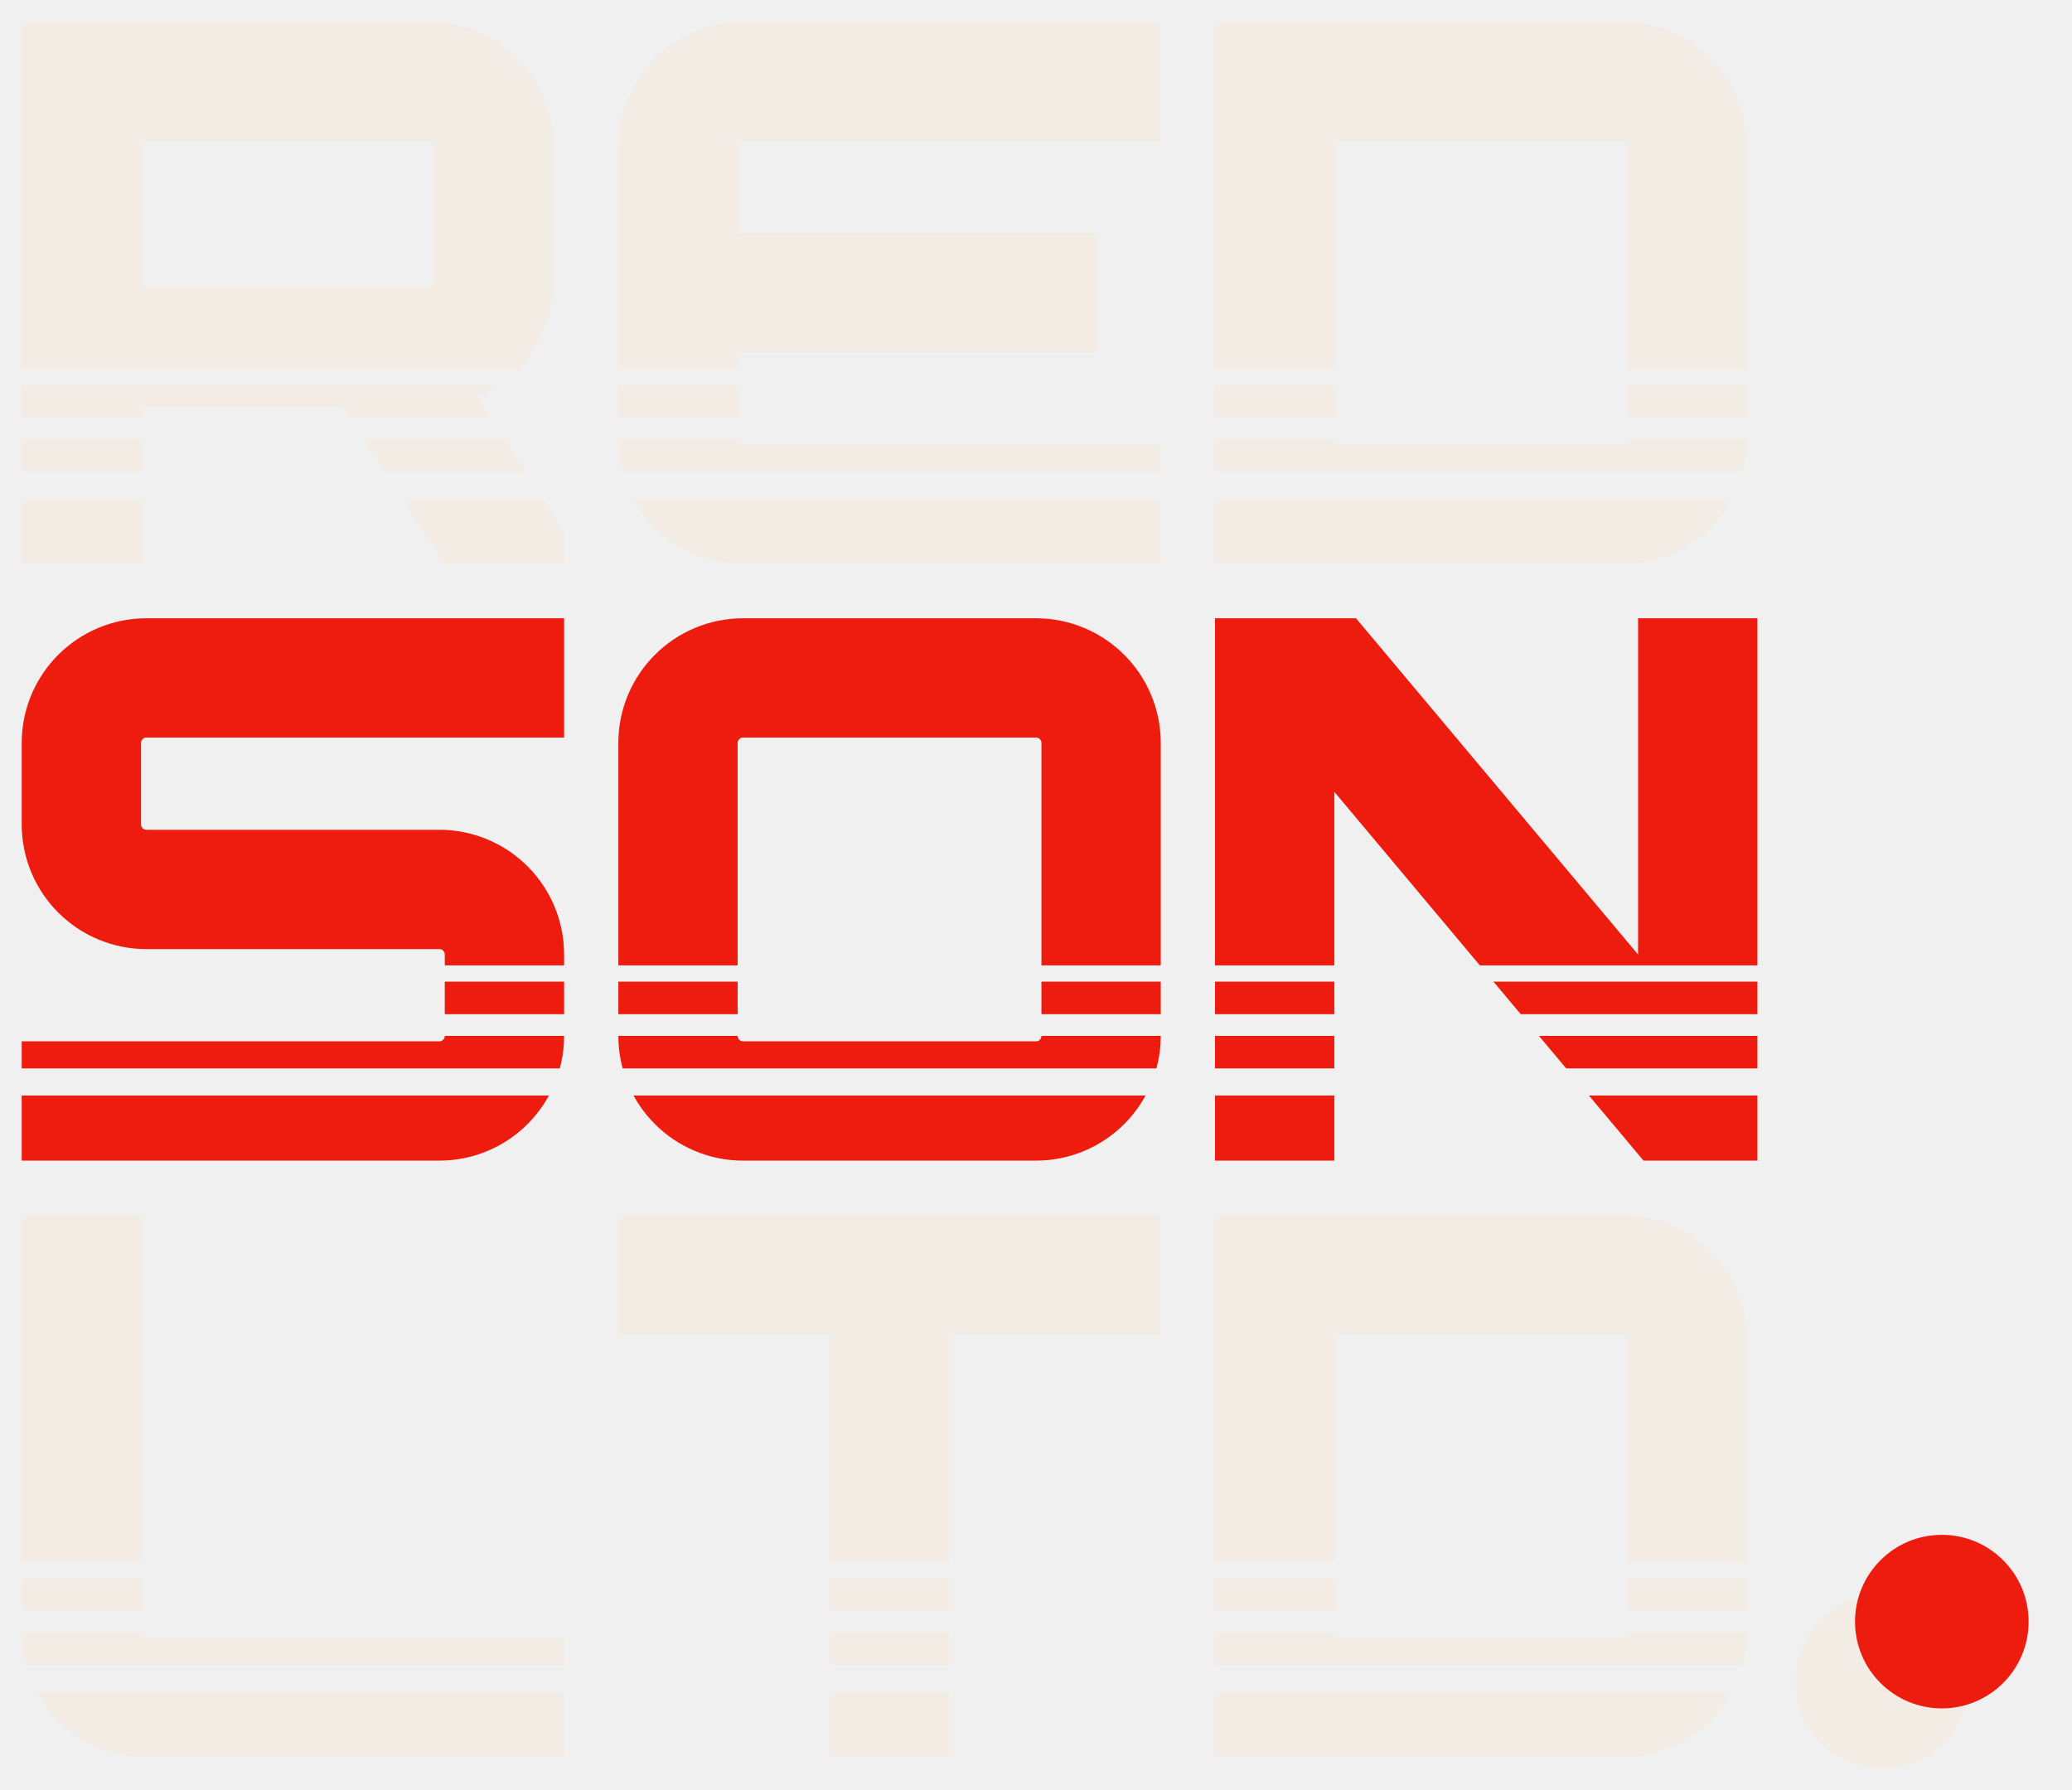
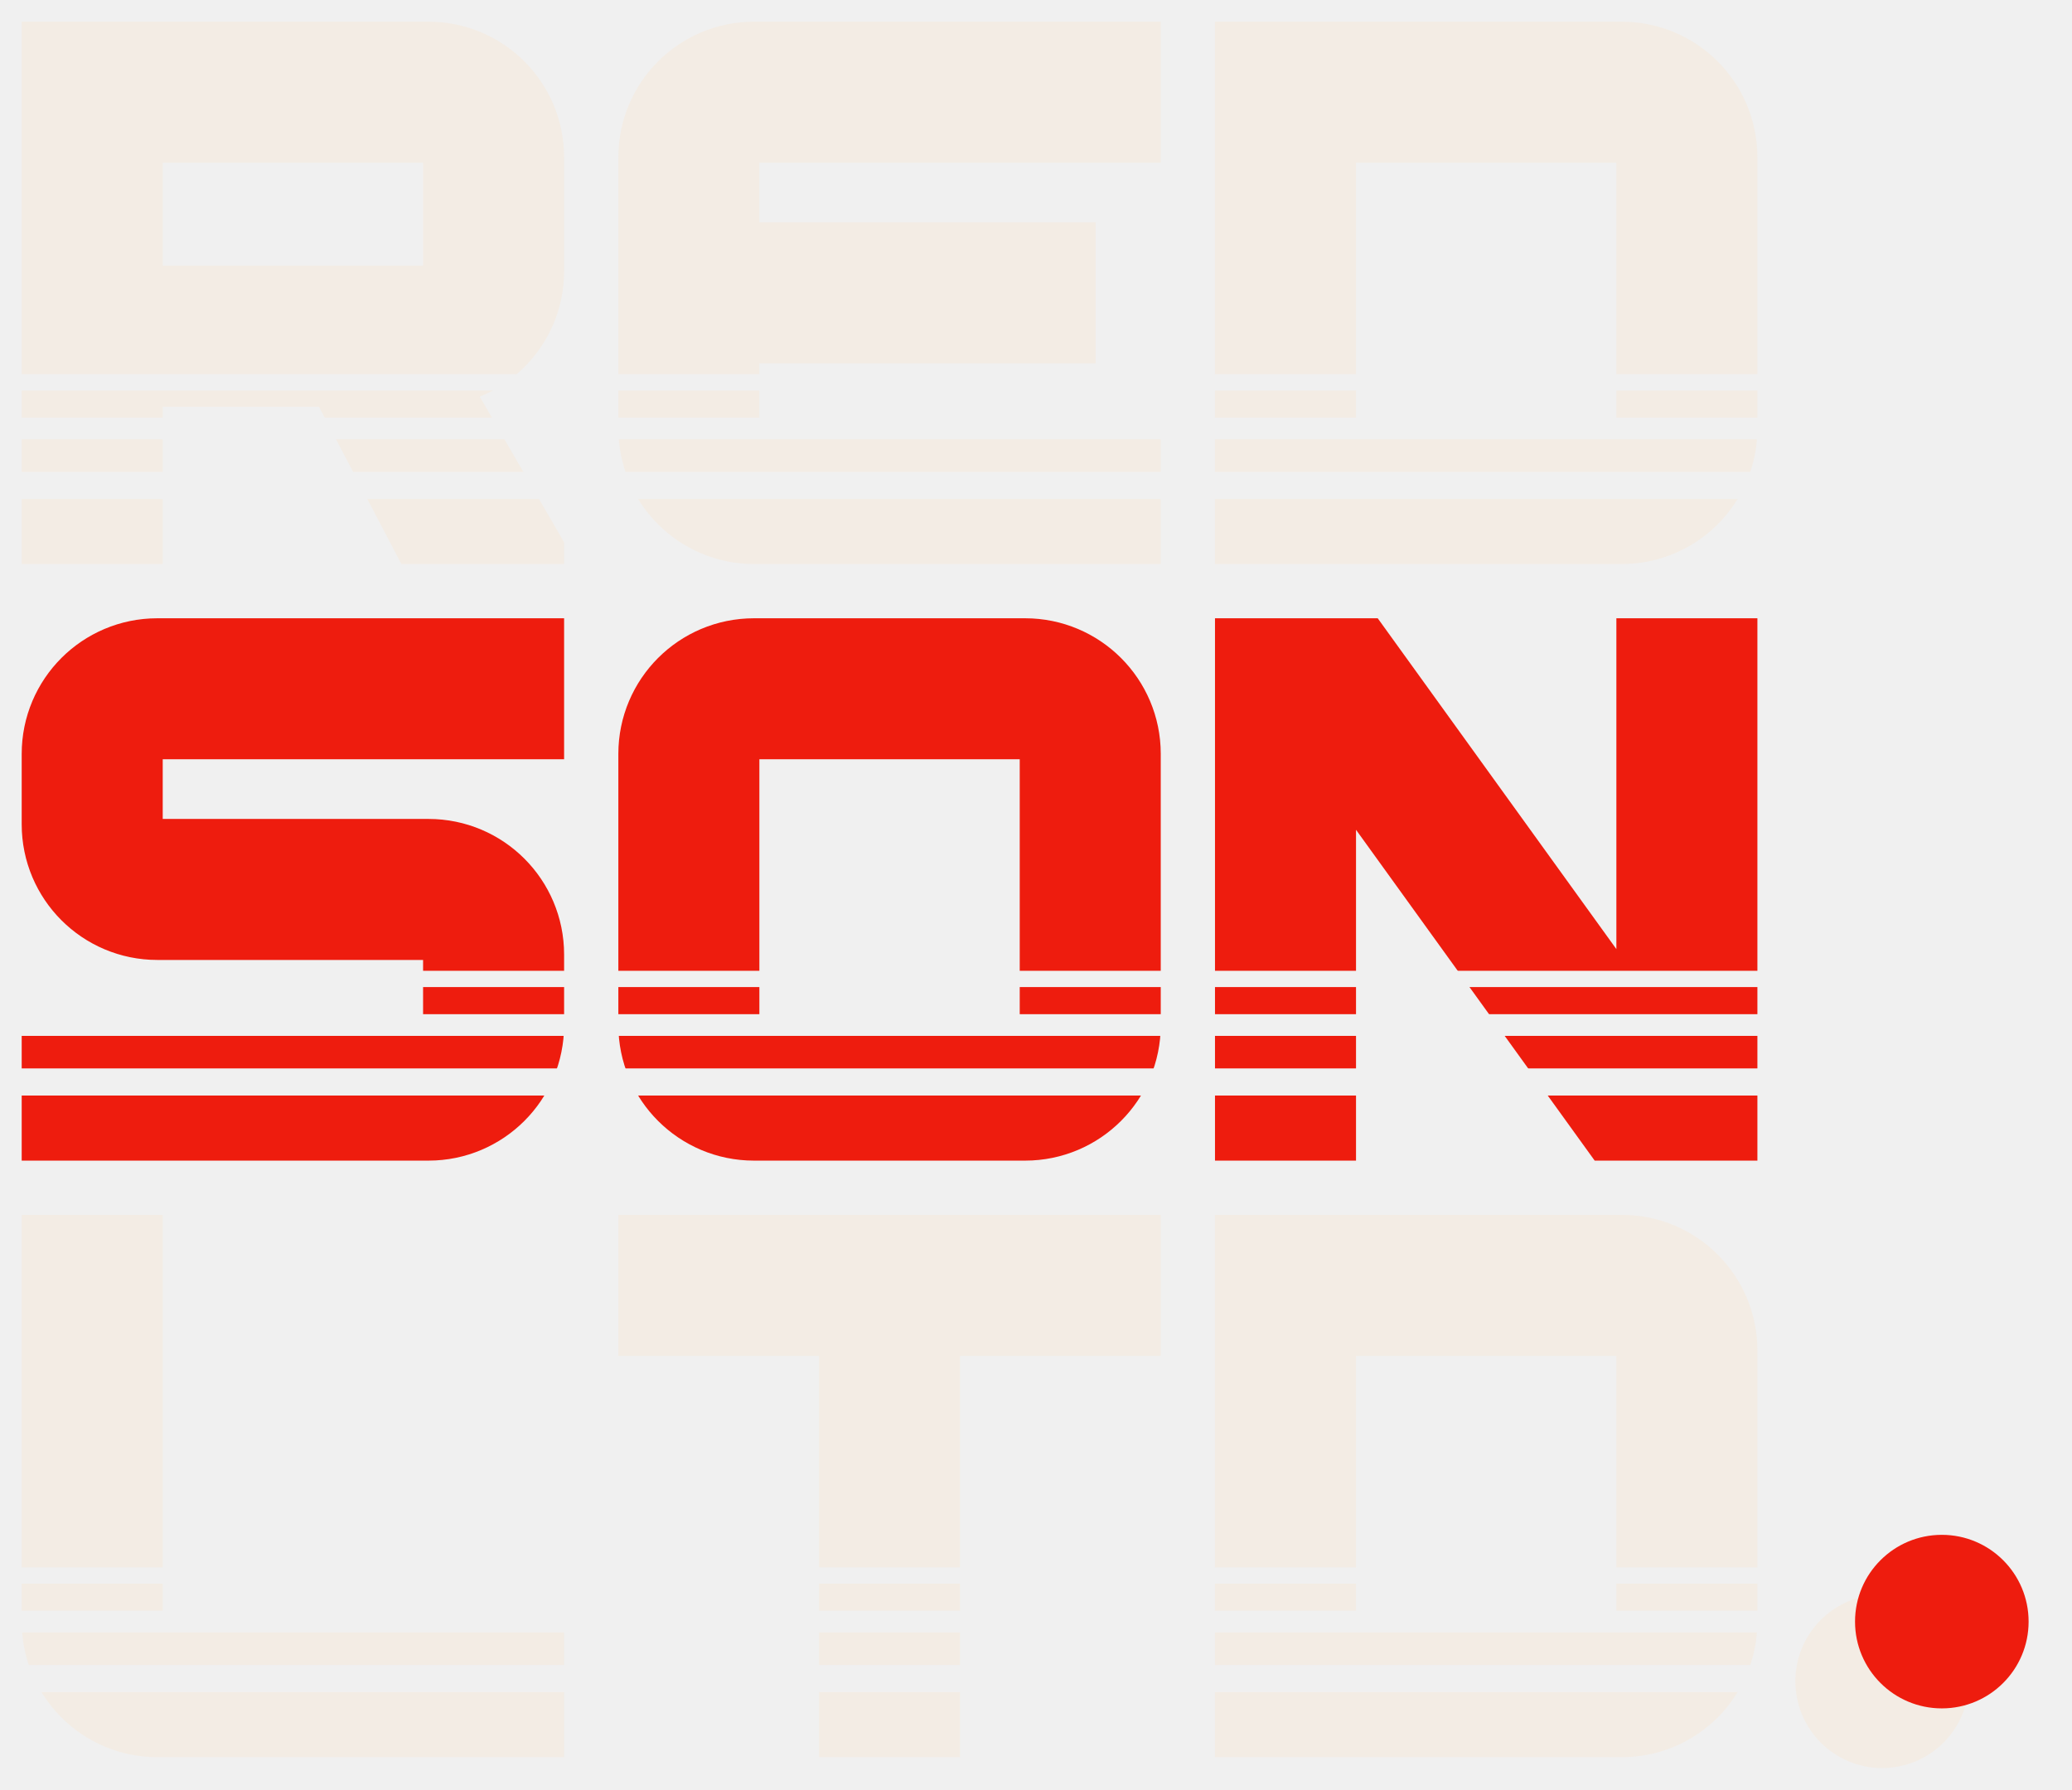
<svg xmlns="http://www.w3.org/2000/svg" viewBox="-4 -4 382 330">
  <defs>
    <mask id="rs-stripe" maskUnits="userSpaceOnUse" x="-4" y="-4" width="382" height="330">
      <rect x="-4" y="-4" width="382" height="330" fill="#fff" />
-       <rect x="-4" y="64" width="330" height="3" fill="#000" />
+       <rect x="-4" y="65" width="330" height="3" fill="#000" />
      <rect x="-4" y="73" width="330" height="4" fill="#000" />
      <rect x="-4" y="83" width="330" height="5" fill="#000" />
-       <rect x="-4" y="174" width="330" height="3" fill="#000" />
+       <rect x="-4" y="175" width="330" height="3" fill="#000" />
      <rect x="-4" y="183" width="330" height="4" fill="#000" />
      <rect x="-4" y="193" width="330" height="5" fill="#000" />
-       <rect x="-4" y="284" width="330" height="3" fill="#000" />
+       <rect x="-4" y="285" width="330" height="3" fill="#000" />
      <rect x="-4" y="293" width="330" height="4" fill="#000" />
      <rect x="-4" y="303" width="330" height="5" fill="#000" />
    </mask>
  </defs>
  <g mask="url(#rs-stripe)">
-     <g fill="none" stroke="#f3ece4" stroke-width="22">
-       <path d="M11 100V11H75A12 12 0 0 1 87 23V48A12 12 0 0 1 75 60H11 M210 11H133A12 12 0 0 0 121 23V77A12 12 0 0 0 133 89H210 M121 50H198 M231 100V11H295A12 12 0 0 1 307 23V77A12 12 0 0 1 295 89H220" />
-       <path transform="translate(0 220)" d="M11 0V77A12 12 0 0 0 23 89H100 M110 11H210 M160 22V100 M231 100V11H295A12 12 0 0 1 307 23V77A12 12 0 0 1 295 89H220" />
+     <g fill="none" stroke="#f3ece4" stroke-width="26">
+       <path d="M13 100V13H75A12 12 0 0 1 87 25V46A12 12 0 0 1 75 58H13 M210 13H135A12 12 0 0 0 123 25V75A12 12 0 0 0 135 87H210M123 50H198 M233 100V13H295A12 12 0 0 1 307 25V75A12 12 0 0 1 295 87H220" />
+       <path transform="translate(0 220)" d="M13 0V75A12 12 0 0 0 25 87H100 M110 13H210M160 26V100 M233 100V13H295A12 12 0 0 1 307 25V75A12 12 0 0 1 295 87H220" />
    </g>
    <g fill="#f3ece4">
-       <path d="M52 60H78L100 94V100H78Z" />
+       <path d="M48 58H78L100 96V100H70Z" />
    </g>
    <g transform="translate(0 110)">
-       <path fill="none" stroke="#ee1c0e" stroke-width="22" d="M100 11H23A12 12 0 0 0 11 23V38A12 12 0 0 0 23 50H77A12 12 0 0 1 89 62V77A12 12 0 0 1 77 89H0 M133 11H187A12 12 0 0 1 199 23V77A12 12 0 0 1 187 89H133A12 12 0 0 1 121 77V23A12 12 0 0 1 133 11Z" />
+       <path fill="none" stroke="#ee1c0e" stroke-width="26" d="M100 13H25A12 12 0 0 0 13 25V38A12 12 0 0 0 25 50H75A12 12 0 0 1 87 62V75A12 12 0 0 1 75 87H0 M135 13H185A12 12 0 0 1 197 25V75A12 12 0 0 1 185 87H135A12 12 0 0 1 123 75V25A12 12 0 0 1 135 13Z" />
      <g fill="#ee1c0e">
-         <path d="M220 0H246L298 62V0H320V100H299L242 32V100H220Z" />
+         <path d="M220 0H250L294 61V0H320V100H290L246 39V100H220Z" />
      </g>
    </g>
  </g>
  <circle cx="343" cy="306" r="16" fill="#f3ece4" />
  <circle cx="354" cy="295" r="16" fill="#ee1c0e" />
</svg>
